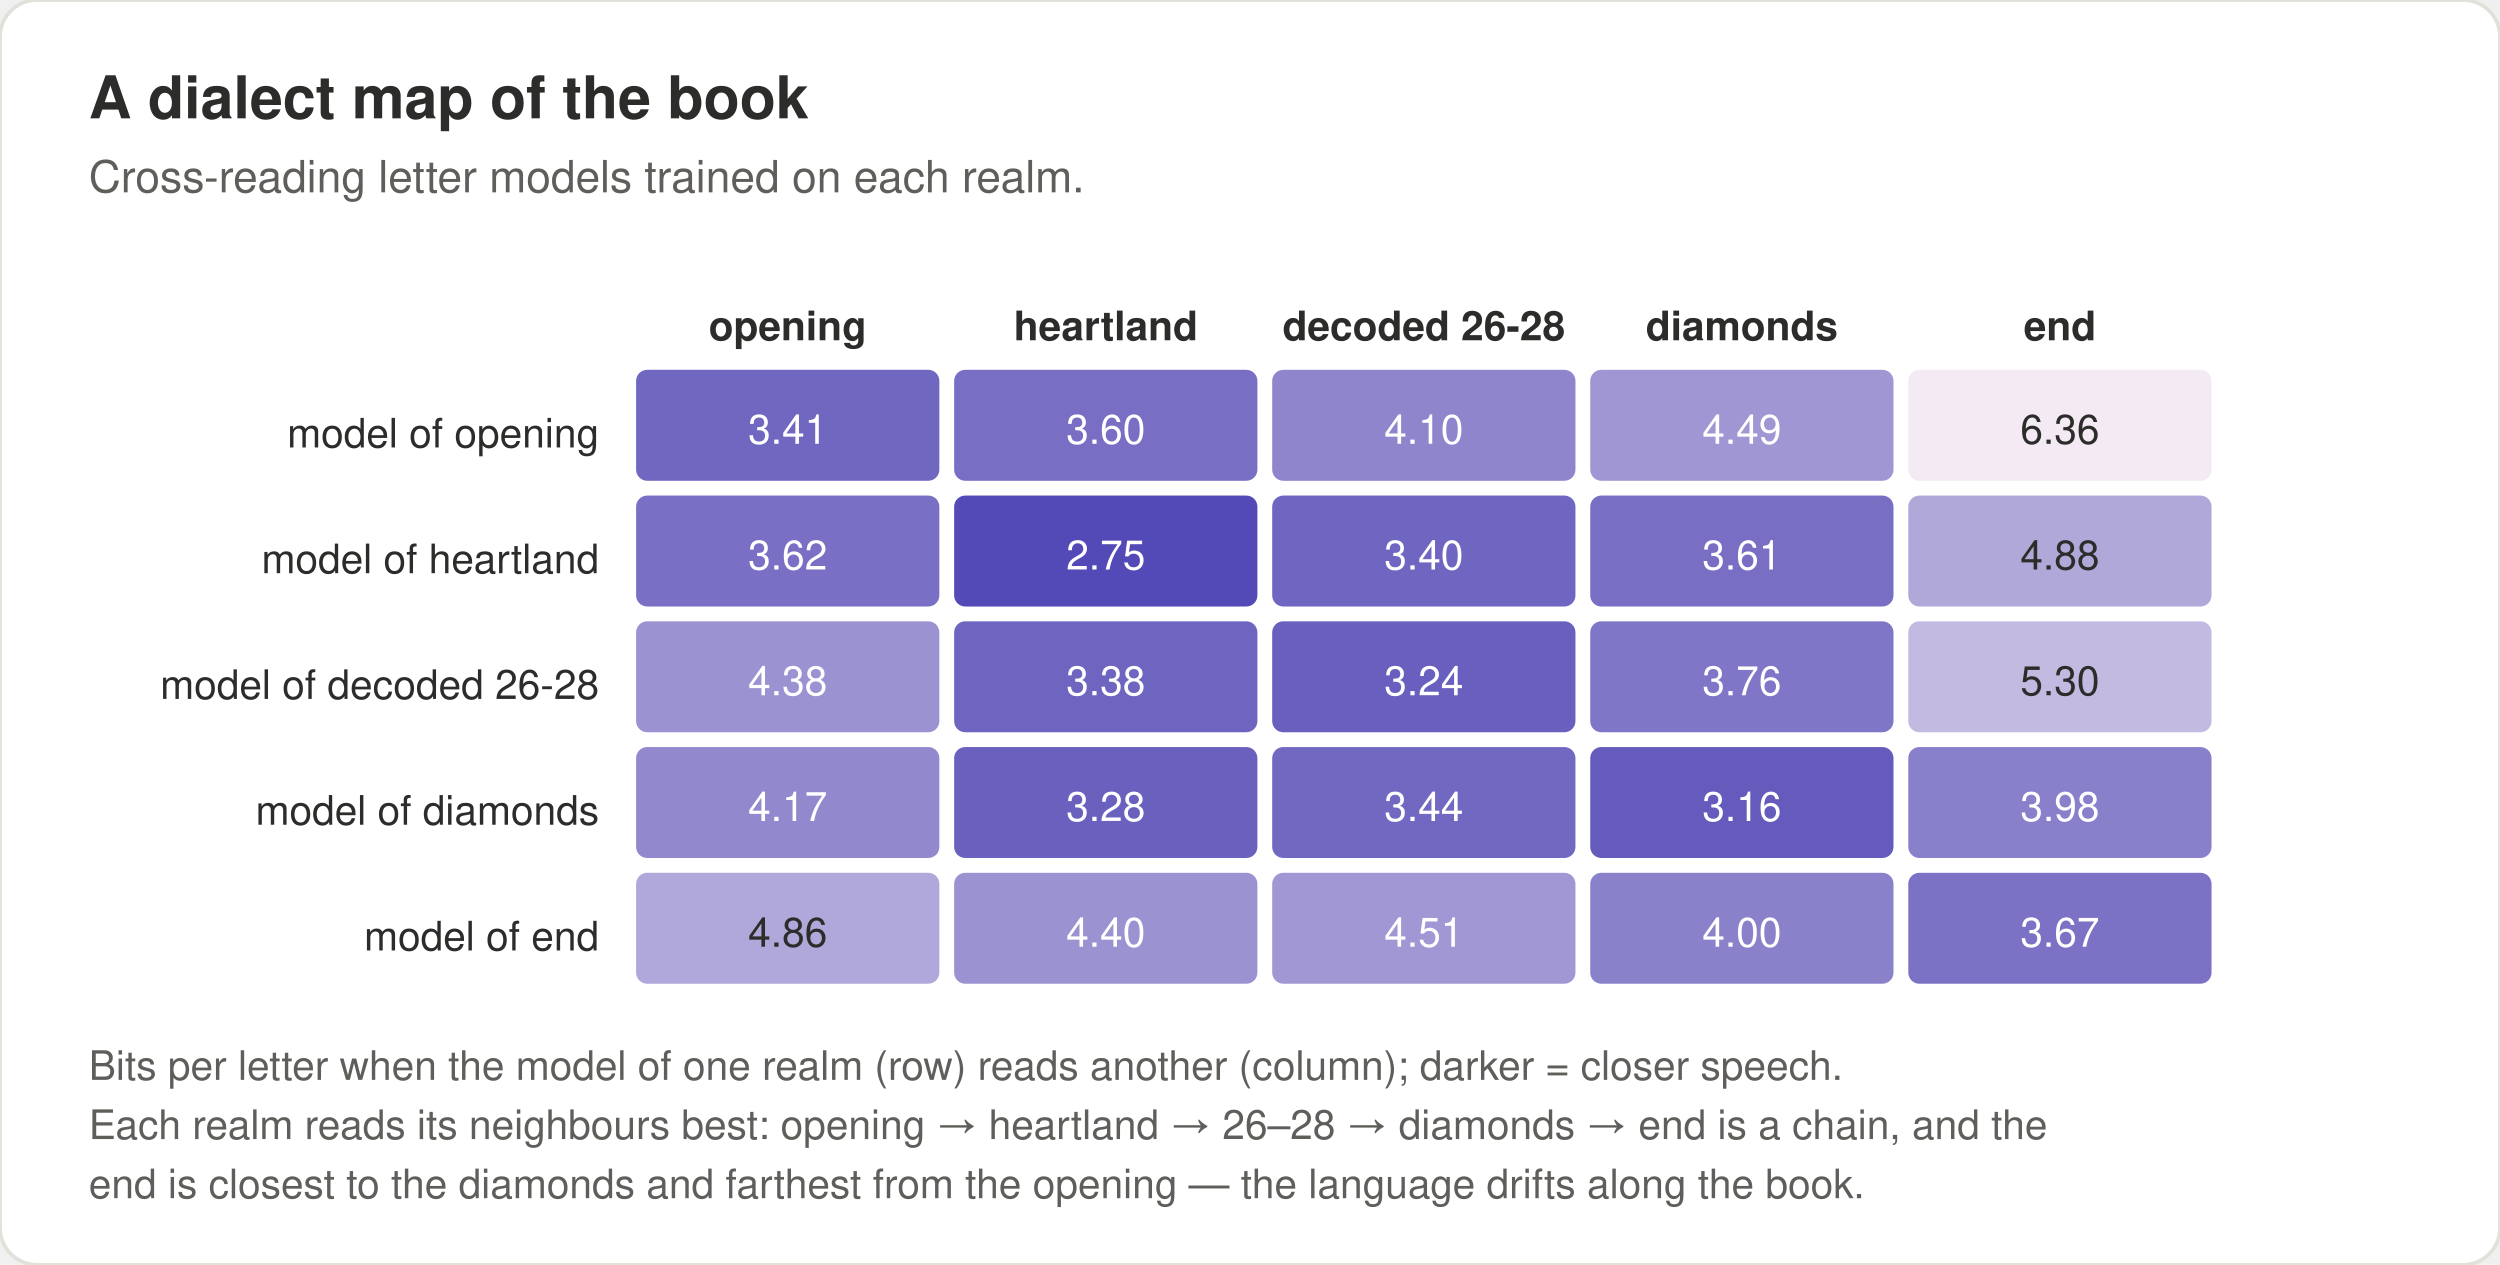
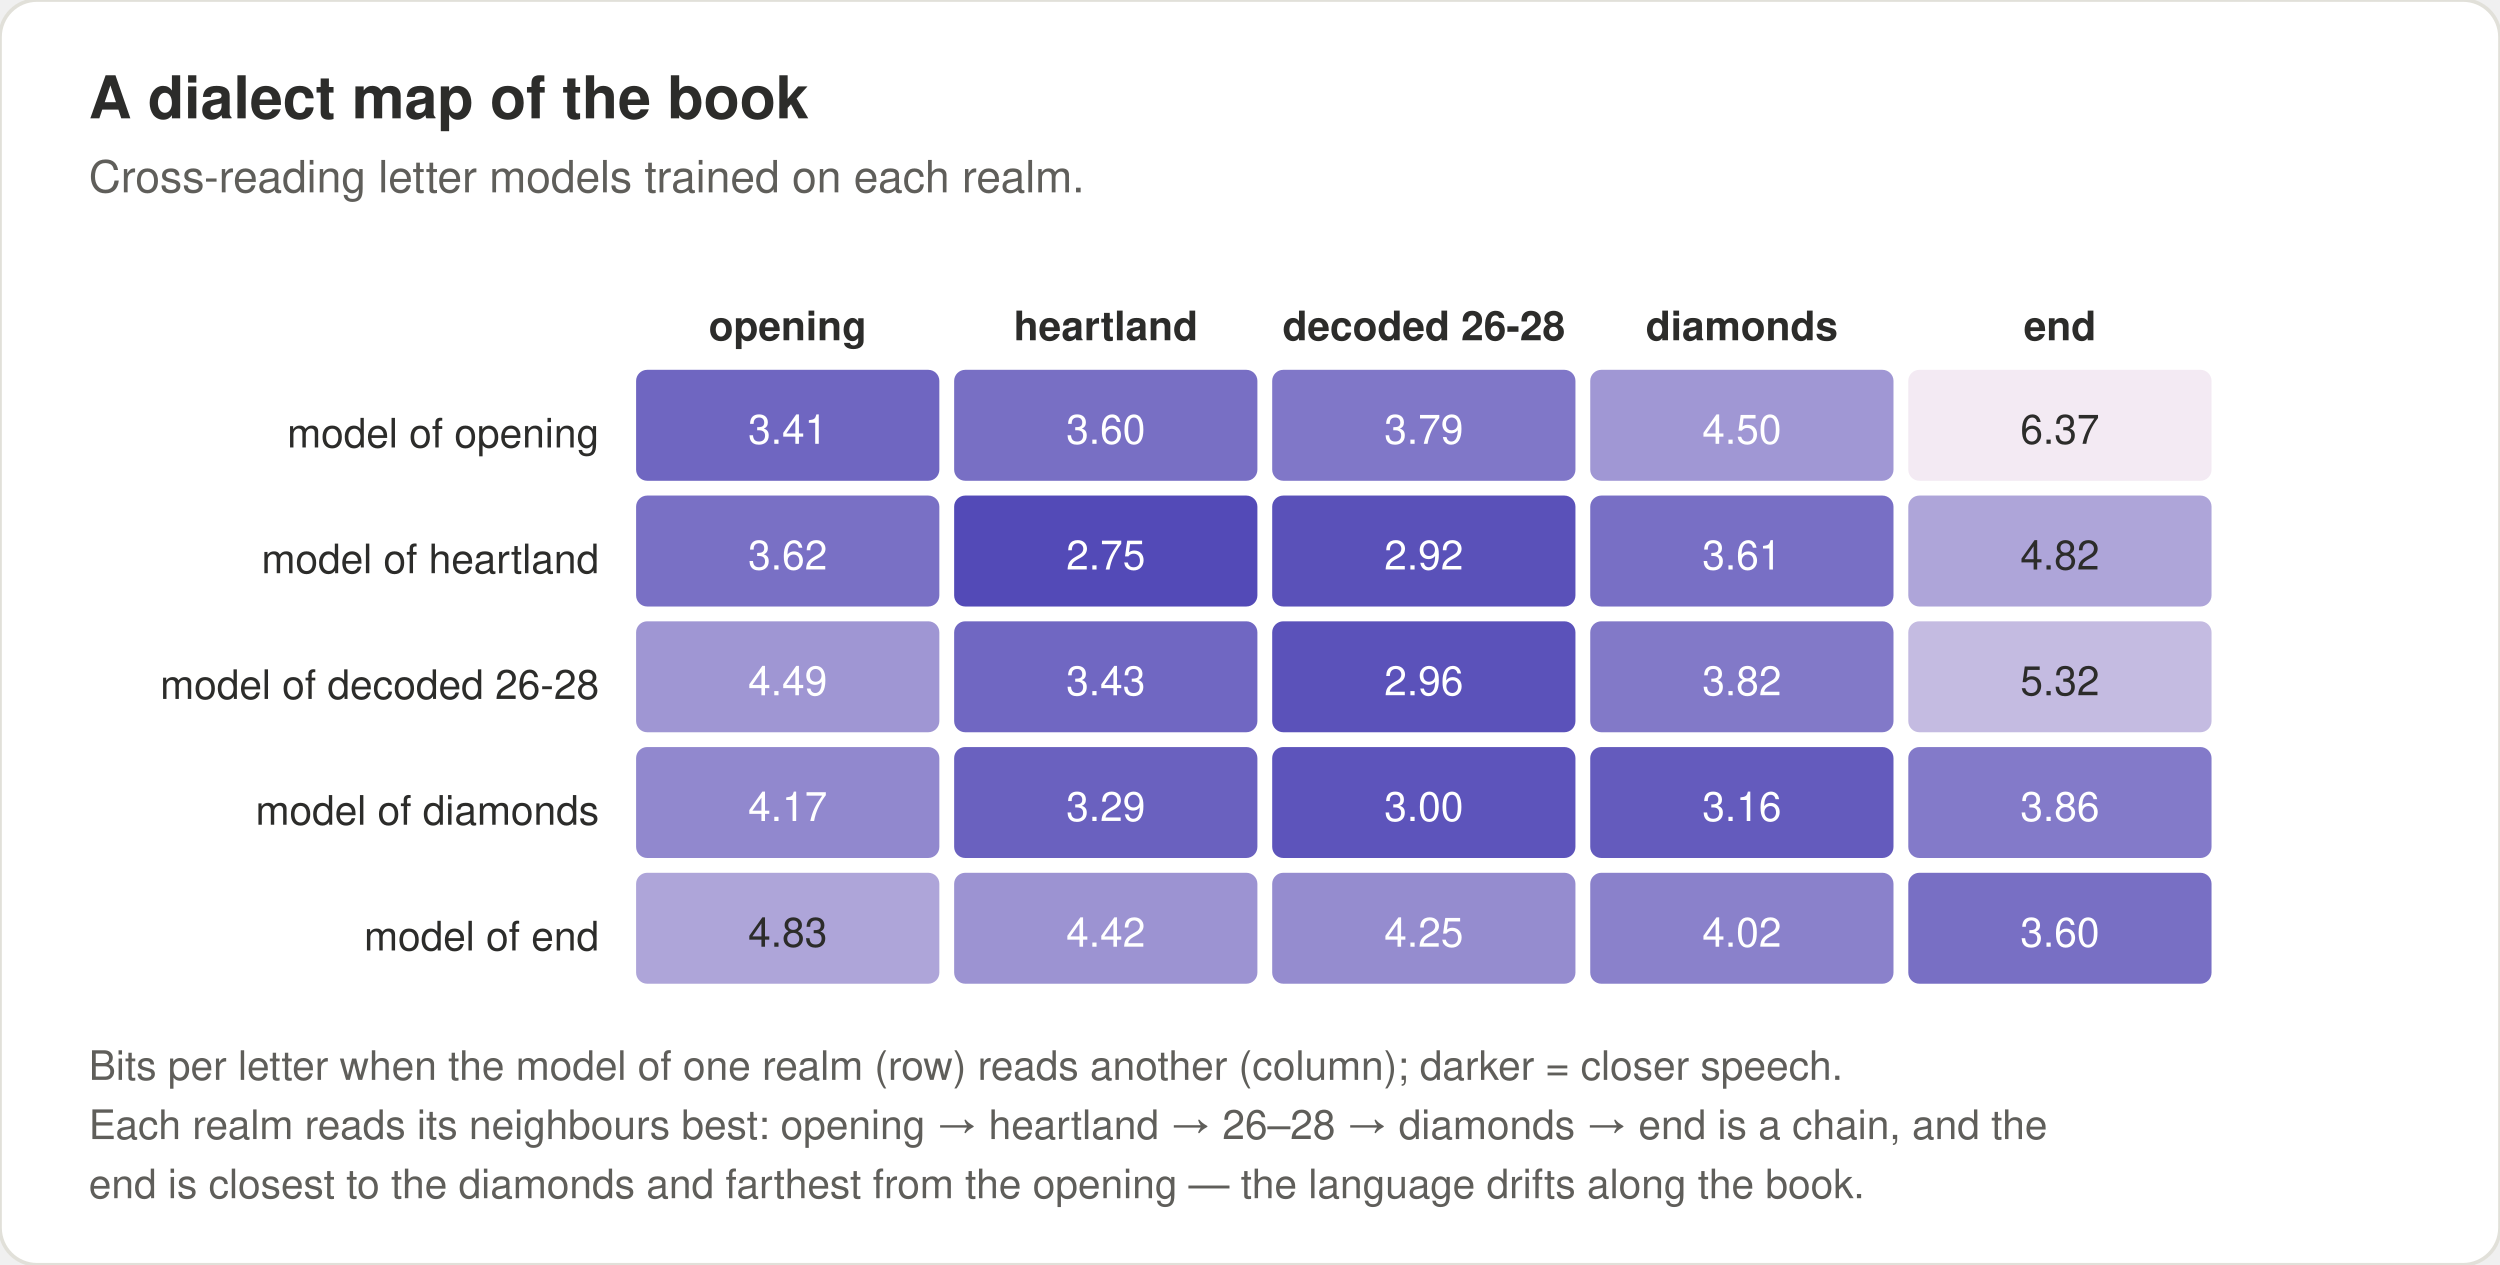
<svg xmlns="http://www.w3.org/2000/svg" width="676" height="342" viewBox="0 0 676 342" font-family="Segoe UI, Helvetica, Arial, sans-serif" role="img">
  <rect x="0" y="0" width="676" height="342" rx="10" fill="#FFFFFF" stroke="#E1E0D9" />
  <text x="24" y="32" font-size="16" fill="#2C2C2A" text-anchor="start" font-weight="600">A dialect map of the book</text>
  <text x="24" y="52" font-size="12" fill="#5F5E5A" text-anchor="start" font-weight="400">Cross-reading letter models trained on each realm.</text>
  <text x="213.0" y="92" font-size="11" fill="#2C2C2A" text-anchor="middle" font-weight="600">opening</text>
  <text x="299.0" y="92" font-size="11" fill="#2C2C2A" text-anchor="middle" font-weight="600">heartland</text>
  <text x="385.0" y="92" font-size="11" fill="#2C2C2A" text-anchor="middle" font-weight="600">decoded 26-28</text>
  <text x="471.0" y="92" font-size="11" fill="#2C2C2A" text-anchor="middle" font-weight="600">diamonds</text>
  <text x="557.0" y="92" font-size="11" fill="#2C2C2A" text-anchor="middle" font-weight="600">end</text>
  <text x="162" y="121" font-size="11" fill="#2C2C2A" text-anchor="end" font-weight="400">model of opening</text>
-   <rect x="172" y="100" width="82" height="30" rx="3" fill="rgb(112,103,193)" />
+   <rect x="172" y="100" width="82" height="30" rx="3" fill="rgb(111,102,193)" />
  <text x="213.0" y="120" font-size="11" fill="#FFFFFF" text-anchor="middle" font-weight="400">3.41</text>
-   <rect x="258" y="100" width="82" height="30" rx="3" fill="rgb(120,111,197)" />
+   <rect x="258" y="100" width="82" height="30" rx="3" fill="rgb(120,111,196)" />
  <text x="299.0" y="120" font-size="11" fill="#FFFFFF" text-anchor="middle" font-weight="400">3.60</text>
-   <rect x="344" y="100" width="82" height="30" rx="3" fill="rgb(142,133,205)" />
-   <text x="385.0" y="120" font-size="11" fill="#FFFFFF" text-anchor="middle" font-weight="400">4.10</text>
-   <rect x="430" y="100" width="82" height="30" rx="3" fill="rgb(159,150,211)" />
-   <text x="471.0" y="120" font-size="11" fill="#FFFFFF" text-anchor="middle" font-weight="400">4.49</text>
+   <rect x="344" y="100" width="82" height="30" rx="3" fill="rgb(128,119,200)" />
+   <text x="385.0" y="120" font-size="11" fill="#FFFFFF" text-anchor="middle" font-weight="400">3.79</text>
+   <rect x="430" y="100" width="82" height="30" rx="3" fill="rgb(160,151,212)" />
+   <text x="471.0" y="120" font-size="11" fill="#FFFFFF" text-anchor="middle" font-weight="400">4.50</text>
  <rect x="516" y="100" width="82" height="30" rx="3" fill="rgb(243,234,243)" />
-   <text x="557.0" y="120" font-size="11" fill="#2C2C2A" text-anchor="middle" font-weight="400">6.36</text>
+   <text x="557.0" y="120" font-size="11" fill="#2C2C2A" text-anchor="middle" font-weight="400">6.37</text>
  <text x="162" y="155" font-size="11" fill="#2C2C2A" text-anchor="end" font-weight="400">model of heartland</text>
  <rect x="172" y="134" width="82" height="30" rx="3" fill="rgb(121,112,197)" />
  <text x="213.0" y="154" font-size="11" fill="#FFFFFF" text-anchor="middle" font-weight="400">3.62</text>
  <rect x="258" y="134" width="82" height="30" rx="3" fill="rgb(83,74,183)" />
  <text x="299.0" y="154" font-size="11" fill="#FFFFFF" text-anchor="middle" font-weight="400">2.75</text>
-   <rect x="344" y="134" width="82" height="30" rx="3" fill="rgb(111,102,193)" />
-   <text x="385.0" y="154" font-size="11" fill="#FFFFFF" text-anchor="middle" font-weight="400">3.40</text>
+   <rect x="344" y="134" width="82" height="30" rx="3" fill="rgb(90,81,185)" />
+   <text x="385.0" y="154" font-size="11" fill="#FFFFFF" text-anchor="middle" font-weight="400">2.92</text>
  <rect x="430" y="134" width="82" height="30" rx="3" fill="rgb(120,111,197)" />
  <text x="471.0" y="154" font-size="11" fill="#FFFFFF" text-anchor="middle" font-weight="400">3.61</text>
-   <rect x="516" y="134" width="82" height="30" rx="3" fill="rgb(177,168,218)" />
-   <text x="557.0" y="154" font-size="11" fill="#2C2C2A" text-anchor="middle" font-weight="400">4.88</text>
+   <rect x="516" y="134" width="82" height="30" rx="3" fill="rgb(174,165,217)" />
+   <text x="557.0" y="154" font-size="11" fill="#2C2C2A" text-anchor="middle" font-weight="400">4.82</text>
  <text x="162" y="189" font-size="11" fill="#2C2C2A" text-anchor="end" font-weight="400">model of decoded 26-28</text>
-   <rect x="172" y="168" width="82" height="30" rx="3" fill="rgb(155,146,210)" />
-   <text x="213.0" y="188" font-size="11" fill="#FFFFFF" text-anchor="middle" font-weight="400">4.38</text>
-   <rect x="258" y="168" width="82" height="30" rx="3" fill="rgb(110,101,193)" />
-   <text x="299.0" y="188" font-size="11" fill="#FFFFFF" text-anchor="middle" font-weight="400">3.38</text>
-   <rect x="344" y="168" width="82" height="30" rx="3" fill="rgb(104,95,191)" />
-   <text x="385.0" y="188" font-size="11" fill="#FFFFFF" text-anchor="middle" font-weight="400">3.24</text>
-   <rect x="430" y="168" width="82" height="30" rx="3" fill="rgb(127,118,199)" />
-   <text x="471.0" y="188" font-size="11" fill="#FFFFFF" text-anchor="middle" font-weight="400">3.76</text>
-   <rect x="516" y="168" width="82" height="30" rx="3" fill="rgb(195,186,225)" />
-   <text x="557.0" y="188" font-size="11" fill="#2C2C2A" text-anchor="middle" font-weight="400">5.30</text>
+   <rect x="172" y="168" width="82" height="30" rx="3" fill="rgb(159,150,211)" />
+   <text x="213.0" y="188" font-size="11" fill="#FFFFFF" text-anchor="middle" font-weight="400">4.49</text>
+   <rect x="258" y="168" width="82" height="30" rx="3" fill="rgb(112,103,194)" />
+   <text x="299.0" y="188" font-size="11" fill="#FFFFFF" text-anchor="middle" font-weight="400">3.43</text>
+   <rect x="344" y="168" width="82" height="30" rx="3" fill="rgb(91,82,186)" />
+   <text x="385.0" y="188" font-size="11" fill="#FFFFFF" text-anchor="middle" font-weight="400">2.96</text>
+   <rect x="430" y="168" width="82" height="30" rx="3" fill="rgb(130,121,200)" />
+   <text x="471.0" y="188" font-size="11" fill="#FFFFFF" text-anchor="middle" font-weight="400">3.82</text>
+   <rect x="516" y="168" width="82" height="30" rx="3" fill="rgb(196,187,225)" />
+   <text x="557.0" y="188" font-size="11" fill="#2C2C2A" text-anchor="middle" font-weight="400">5.32</text>
  <text x="162" y="223" font-size="11" fill="#2C2C2A" text-anchor="end" font-weight="400">model of diamonds</text>
  <rect x="172" y="202" width="82" height="30" rx="3" fill="rgb(145,136,206)" />
  <text x="213.0" y="222" font-size="11" fill="#FFFFFF" text-anchor="middle" font-weight="400">4.17</text>
  <rect x="258" y="202" width="82" height="30" rx="3" fill="rgb(106,97,191)" />
-   <text x="299.0" y="222" font-size="11" fill="#FFFFFF" text-anchor="middle" font-weight="400">3.28</text>
-   <rect x="344" y="202" width="82" height="30" rx="3" fill="rgb(113,104,194)" />
-   <text x="385.0" y="222" font-size="11" fill="#FFFFFF" text-anchor="middle" font-weight="400">3.44</text>
+   <text x="299.0" y="222" font-size="11" fill="#FFFFFF" text-anchor="middle" font-weight="400">3.29</text>
+   <rect x="344" y="202" width="82" height="30" rx="3" fill="rgb(93,84,187)" />
+   <text x="385.0" y="222" font-size="11" fill="#FFFFFF" text-anchor="middle" font-weight="400">3.00</text>
  <rect x="430" y="202" width="82" height="30" rx="3" fill="rgb(100,91,189)" />
  <text x="471.0" y="222" font-size="11" fill="#FFFFFF" text-anchor="middle" font-weight="400">3.16</text>
-   <rect x="516" y="202" width="82" height="30" rx="3" fill="rgb(137,128,203)" />
-   <text x="557.0" y="222" font-size="11" fill="#FFFFFF" text-anchor="middle" font-weight="400">3.98</text>
+   <rect x="516" y="202" width="82" height="30" rx="3" fill="rgb(131,122,201)" />
+   <text x="557.0" y="222" font-size="11" fill="#FFFFFF" text-anchor="middle" font-weight="400">3.86</text>
  <text x="162" y="257" font-size="11" fill="#2C2C2A" text-anchor="end" font-weight="400">model of end</text>
-   <rect x="172" y="236" width="82" height="30" rx="3" fill="rgb(176,167,218)" />
-   <text x="213.0" y="256" font-size="11" fill="#2C2C2A" text-anchor="middle" font-weight="400">4.86</text>
-   <rect x="258" y="236" width="82" height="30" rx="3" fill="rgb(155,146,210)" />
-   <text x="299.0" y="256" font-size="11" fill="#FFFFFF" text-anchor="middle" font-weight="400">4.40</text>
-   <rect x="344" y="236" width="82" height="30" rx="3" fill="rgb(160,151,212)" />
-   <text x="385.0" y="256" font-size="11" fill="#FFFFFF" text-anchor="middle" font-weight="400">4.51</text>
+   <rect x="172" y="236" width="82" height="30" rx="3" fill="rgb(174,165,217)" />
+   <text x="213.0" y="256" font-size="11" fill="#2C2C2A" text-anchor="middle" font-weight="400">4.83</text>
+   <rect x="258" y="236" width="82" height="30" rx="3" fill="rgb(156,147,210)" />
+   <text x="299.0" y="256" font-size="11" fill="#FFFFFF" text-anchor="middle" font-weight="400">4.42</text>
+   <rect x="344" y="236" width="82" height="30" rx="3" fill="rgb(149,140,207)" />
+   <text x="385.0" y="256" font-size="11" fill="#FFFFFF" text-anchor="middle" font-weight="400">4.25</text>
  <rect x="430" y="236" width="82" height="30" rx="3" fill="rgb(138,129,203)" />
-   <text x="471.0" y="256" font-size="11" fill="#FFFFFF" text-anchor="middle" font-weight="400">4.00</text>
-   <rect x="516" y="236" width="82" height="30" rx="3" fill="rgb(123,114,198)" />
-   <text x="557.0" y="256" font-size="11" fill="#FFFFFF" text-anchor="middle" font-weight="400">3.67</text>
+   <text x="471.0" y="256" font-size="11" fill="#FFFFFF" text-anchor="middle" font-weight="400">4.02</text>
+   <rect x="516" y="236" width="82" height="30" rx="3" fill="rgb(120,111,196)" />
+   <text x="557.0" y="256" font-size="11" fill="#FFFFFF" text-anchor="middle" font-weight="400">3.60</text>
  <text x="24" y="292" font-size="11" fill="#5F5E5A" text-anchor="start" font-weight="400">Bits per letter when the model of one realm (row) reads another (column); darker = closer speech.</text>
  <text x="24" y="308" font-size="11" fill="#5F5E5A" text-anchor="start" font-weight="400">Each realm reads its neighbours best: opening → heartland → 26–28 → diamonds → end is a chain, and the</text>
  <text x="24" y="324" font-size="11" fill="#5F5E5A" text-anchor="start" font-weight="400">end is closest to the diamonds and farthest from the opening — the language drifts along the book.</text>
</svg>
